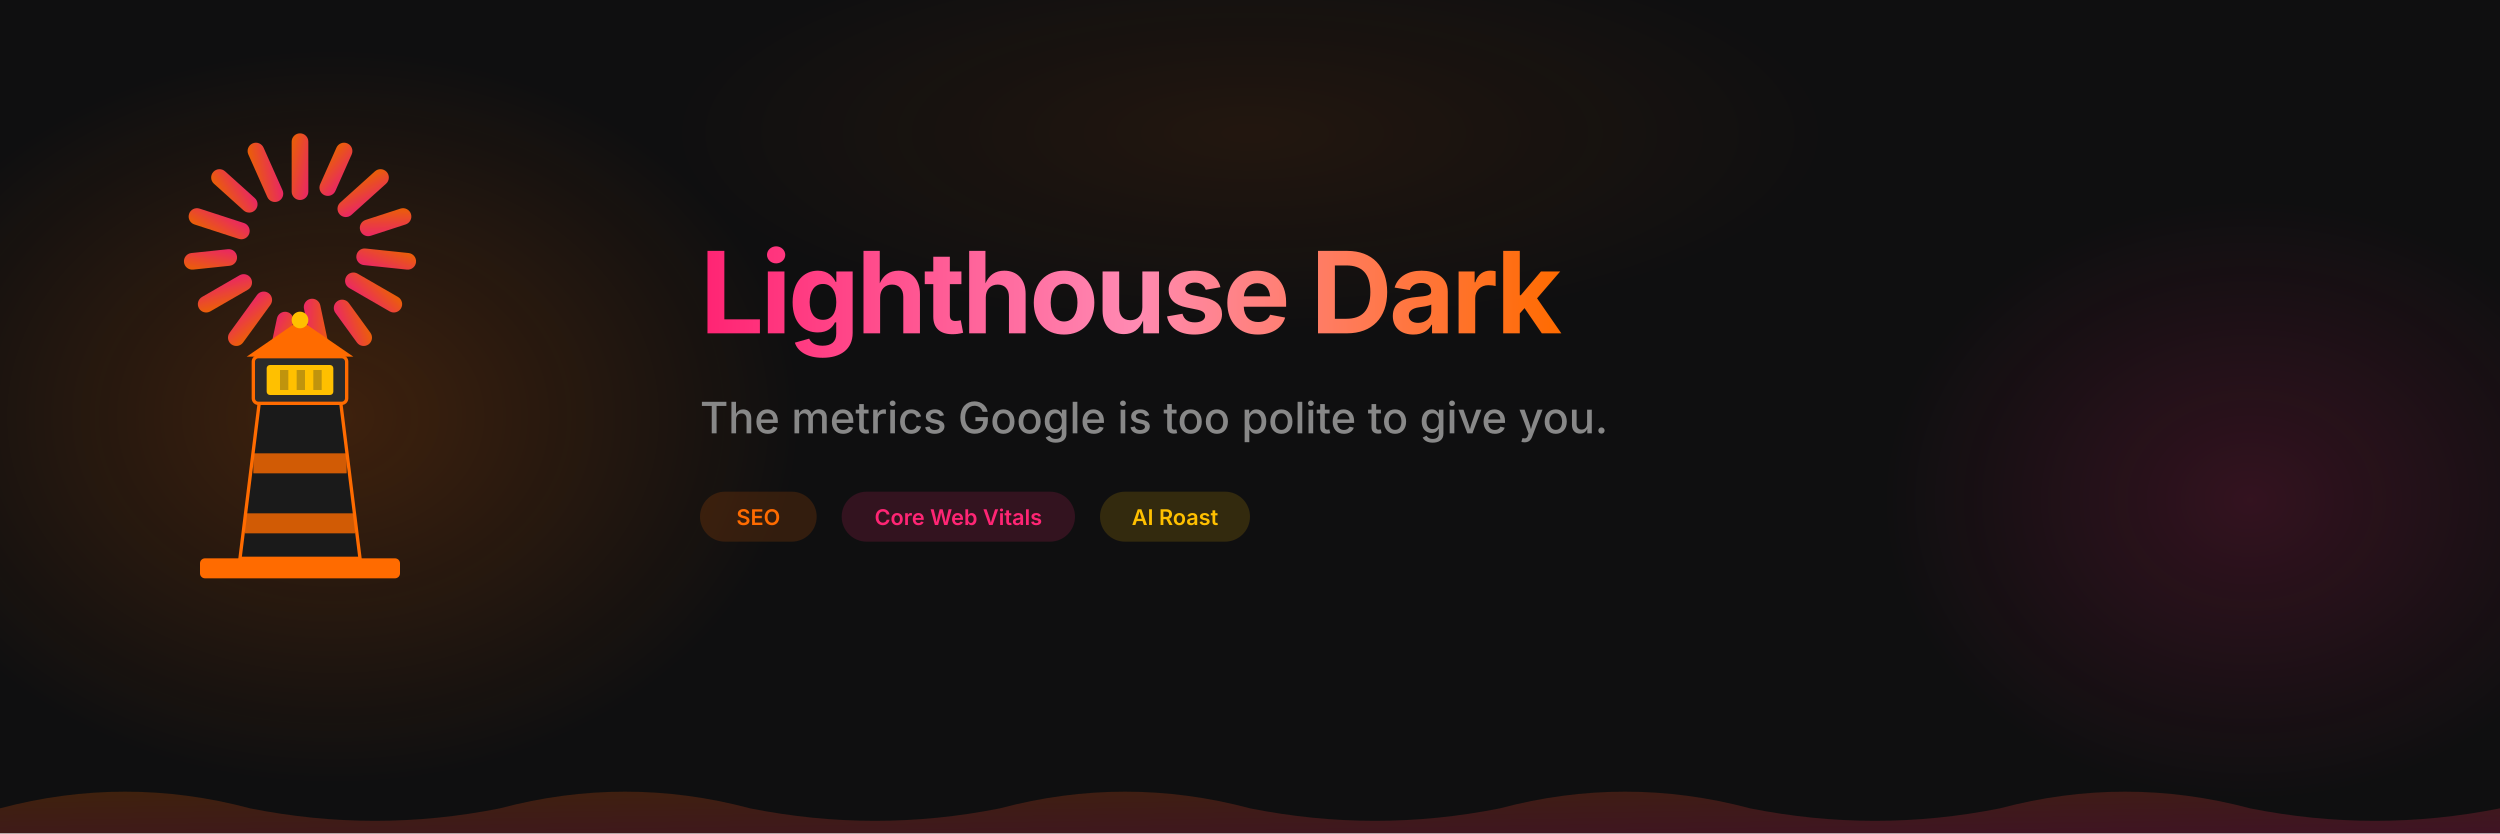
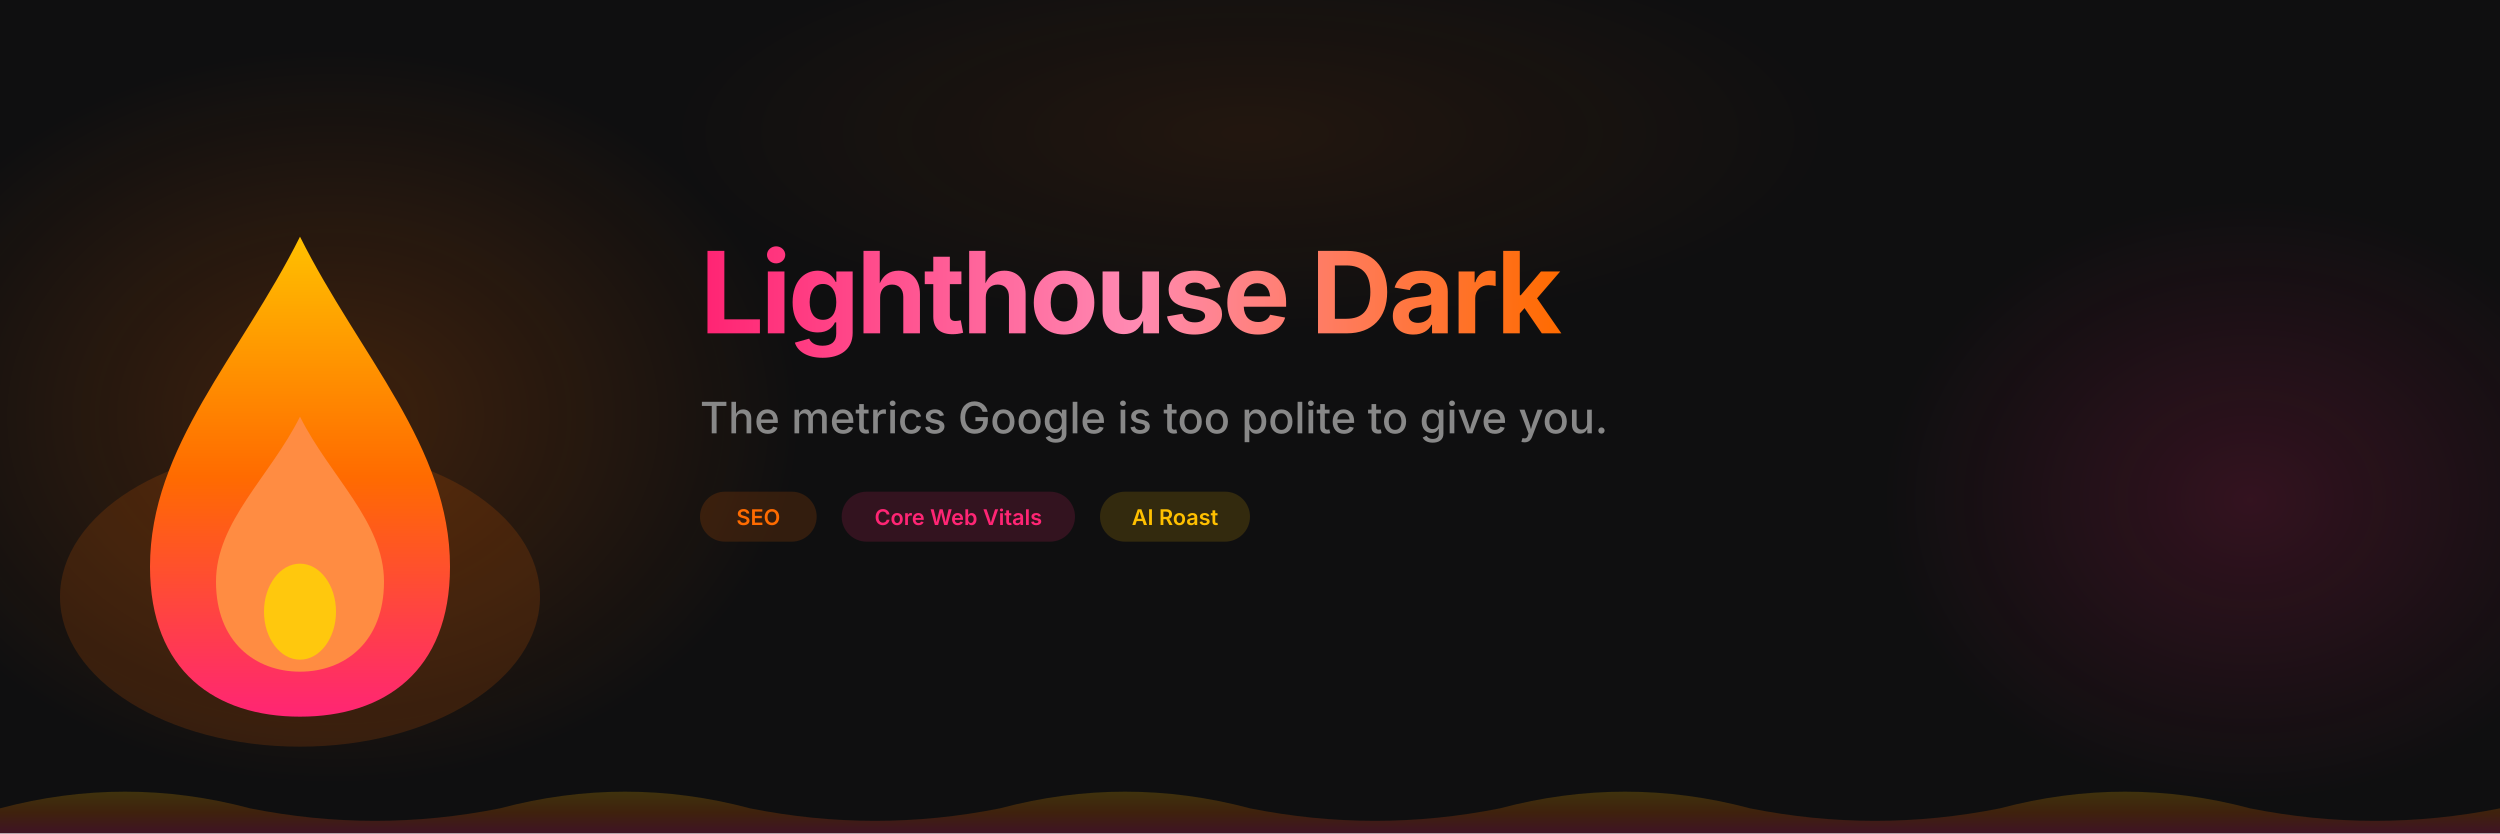
<svg xmlns="http://www.w3.org/2000/svg" width="1500" height="500" viewBox="0 0 1500 500" fill="none">
  <defs>
    <linearGradient id="bannerTitleGradient" x1="0%" y1="0%" x2="100%" y2="0%">
      <stop offset="0%" style="stop-color:#FF2574" />
      <stop offset="50%" style="stop-color:#FF8AB2" />
      <stop offset="100%" style="stop-color:#FF6B00" />
    </linearGradient>
-     <linearGradient id="bannerRayGradient" x1="0%" y1="0%" x2="100%" y2="100%">
-       <stop offset="0%" style="stop-color:#FF6B00" />
-       <stop offset="100%" style="stop-color:#FF2574" />
+     <linearGradient id="bannerFlameGradient" x1="0%" y1="100%" x2="0%" y2="0%">
+       <stop offset="0%" style="stop-color:#FF2574" />
+       <stop offset="50%" style="stop-color:#FF6B00" />
+       <stop offset="100%" style="stop-color:#FFC000" />
    </linearGradient>
    <radialGradient id="bannerGlowOrange" cx="50%" cy="50%" r="50%">
      <stop offset="0%" style="stop-color:#FF6B00;stop-opacity:0.2" />
      <stop offset="100%" style="stop-color:#FF6B00;stop-opacity:0" />
    </radialGradient>
    <radialGradient id="bannerGlowPink" cx="50%" cy="50%" r="50%">
      <stop offset="0%" style="stop-color:#FF2574;stop-opacity:0.15" />
      <stop offset="100%" style="stop-color:#FF2574;stop-opacity:0" />
    </radialGradient>
  </defs>
  <rect width="1500" height="500" fill="#0f0f10" />
  <ellipse cx="200" cy="250" rx="280" ry="220" fill="url(#bannerGlowOrange)" />
  <ellipse cx="1350" cy="300" rx="220" ry="180" fill="url(#bannerGlowPink)" />
  <ellipse cx="750" cy="80" rx="350" ry="120" fill="url(#bannerGlowOrange)" opacity="0.4" />
-   <g transform="translate(180, 250)">
-     <g transform="translate(0, -100)" opacity="0.9">
-       <rect x="-5" y="-70" width="10" height="40" rx="5" fill="url(#bannerRayGradient)" transform="rotate(0)" />
-       <rect x="-5" y="-70" width="10" height="34" rx="5" fill="url(#bannerRayGradient)" transform="rotate(24)" />
-       <rect x="-5" y="-70" width="10" height="38" rx="5" fill="url(#bannerRayGradient)" transform="rotate(48)" />
-       <rect x="-5" y="-70" width="10" height="32" rx="5" fill="url(#bannerRayGradient)" transform="rotate(72)" />
-       <rect x="-5" y="-70" width="10" height="36" rx="5" fill="url(#bannerRayGradient)" transform="rotate(96)" />
-       <rect x="-5" y="-70" width="10" height="38" rx="5" fill="url(#bannerRayGradient)" transform="rotate(120)" />
-       <rect x="-5" y="-70" width="10" height="32" rx="5" fill="url(#bannerRayGradient)" transform="rotate(144)" />
-       <rect x="-5" y="-70" width="10" height="40" rx="5" fill="url(#bannerRayGradient)" transform="rotate(168)" />
-       <rect x="-5" y="-70" width="10" height="32" rx="5" fill="url(#bannerRayGradient)" transform="rotate(-168)" />
-       <rect x="-5" y="-70" width="10" height="38" rx="5" fill="url(#bannerRayGradient)" transform="rotate(-144)" />
-       <rect x="-5" y="-70" width="10" height="36" rx="5" fill="url(#bannerRayGradient)" transform="rotate(-120)" />
-       <rect x="-5" y="-70" width="10" height="32" rx="5" fill="url(#bannerRayGradient)" transform="rotate(-96)" />
-       <rect x="-5" y="-70" width="10" height="38" rx="5" fill="url(#bannerRayGradient)" transform="rotate(-72)" />
-       <rect x="-5" y="-70" width="10" height="34" rx="5" fill="url(#bannerRayGradient)" transform="rotate(-48)" />
-       <rect x="-5" y="-70" width="10" height="38" rx="5" fill="url(#bannerRayGradient)" transform="rotate(-24)" />
-     </g>
-     <g>
-       <rect x="-60" y="85" width="120" height="12" rx="3" fill="#FF6B00" />
-       <path d="M-36 85 L-24 -12 L24 -12 L36 85 Z" fill="#1a1a1a" stroke="#FF6B00" stroke-width="2" />
-       <rect x="-33" y="58" width="66" height="12" fill="#FF6B00" opacity="0.8" />
-       <rect x="-28" y="22" width="56" height="12" fill="#FF6B00" opacity="0.8" />
-       <rect x="-28" y="-36" width="56" height="28" rx="3" fill="#2a2a2a" stroke="#FF6B00" stroke-width="2" />
-       <rect x="-20" y="-31" width="40" height="18" rx="2" fill="#FFC000" />
-       <rect x="-12" y="-28" width="5" height="12" fill="#2a2a2a" opacity="0.3" />
-       <rect x="-2" y="-28" width="5" height="12" fill="#2a2a2a" opacity="0.3" />
-       <rect x="8" y="-28" width="5" height="12" fill="#2a2a2a" opacity="0.3" />
-       <path d="M-32 -36 L0 -58 L32 -36 Z" fill="#FF6B00" />
-       <circle cx="0" cy="-58" r="5" fill="#FFC000" />
-     </g>
+   <g transform="translate(180, 250) scale(1.8)">
+     <ellipse cx="0" cy="60" rx="80" ry="50" fill="#FF6B00" opacity="0.15" />
+     <path d="M0 -60               C20 -20, 50 10, 50 50               C50 85, 28 100, 0 100               C-28 100, -50 85, -50 50               C-50 10, -20 -20, 0 -60 Z" fill="url(#bannerFlameGradient)" />
+     <path d="M0 0               C10 20, 28 35, 28 55               C28 75, 15 85, 0 85               C-15 85, -28 75, -28 55               C-28 35, -10 20, 0 0 Z" fill="#FF8C42" />
+     <ellipse cx="0" cy="65" rx="12" ry="16" fill="#FFD700" opacity="0.8" />
  </g>
  <g transform="translate(420, 0)">
    <text x="0" y="200" font-family="system-ui, -apple-system, BlinkMacSystemFont, sans-serif" font-size="68" font-weight="700" fill="url(#bannerTitleGradient)" letter-spacing="-2">
      Lighthouse Dark
    </text>
    <text x="0" y="260" font-family="system-ui, -apple-system, BlinkMacSystemFont, sans-serif" font-size="26" font-weight="500" fill="#888888">
      The metrics Google is too polite to give you.
    </text>
    <g transform="translate(0, 295)">
      <g>
        <rect x="0" y="0" width="70" height="30" rx="15" fill="#FF6B00" opacity="0.15" />
        <text x="35" y="20" font-family="system-ui, -apple-system, sans-serif" font-size="13" font-weight="600" fill="#FF6B00" text-anchor="middle">
          SEO
        </text>
      </g>
      <g transform="translate(85, 0)">
        <rect x="0" y="0" width="140" height="30" rx="15" fill="#FF2574" opacity="0.15" />
        <text x="70" y="20" font-family="system-ui, -apple-system, sans-serif" font-size="13" font-weight="600" fill="#FF2574" text-anchor="middle">
          Core Web Vitals
        </text>
      </g>
      <g transform="translate(240, 0)">
        <rect x="0" y="0" width="90" height="30" rx="15" fill="#FFC000" opacity="0.15" />
        <text x="45" y="20" font-family="system-ui, -apple-system, sans-serif" font-size="13" font-weight="600" fill="#FFC000" text-anchor="middle">
          AI Roast
        </text>
      </g>
    </g>
  </g>
-   <path d="M0 485 Q75 465, 150 485 Q225 500, 300 485 Q375 465, 450 485 Q525 500, 600 485 Q675 465, 750 485 Q825 500, 900 485 Q975 465, 1050 485 Q1125 500, 1200 485 Q1275 465, 1350 485 Q1425 500, 1500 485 L1500 500 L0 500 Z" fill="url(#bannerRayGradient)" opacity="0.2" />
+   <path d="M0 485 Q75 465, 150 485 Q225 500, 300 485 Q375 465, 450 485 Q525 500, 600 485 Q675 465, 750 485 Q825 500, 900 485 Q975 465, 1050 485 Q1125 500, 1200 485 Q1275 465, 1350 485 Q1425 500, 1500 485 L1500 500 L0 500 Z" fill="url(#bannerFlameGradient)" opacity="0.2" />
</svg>
